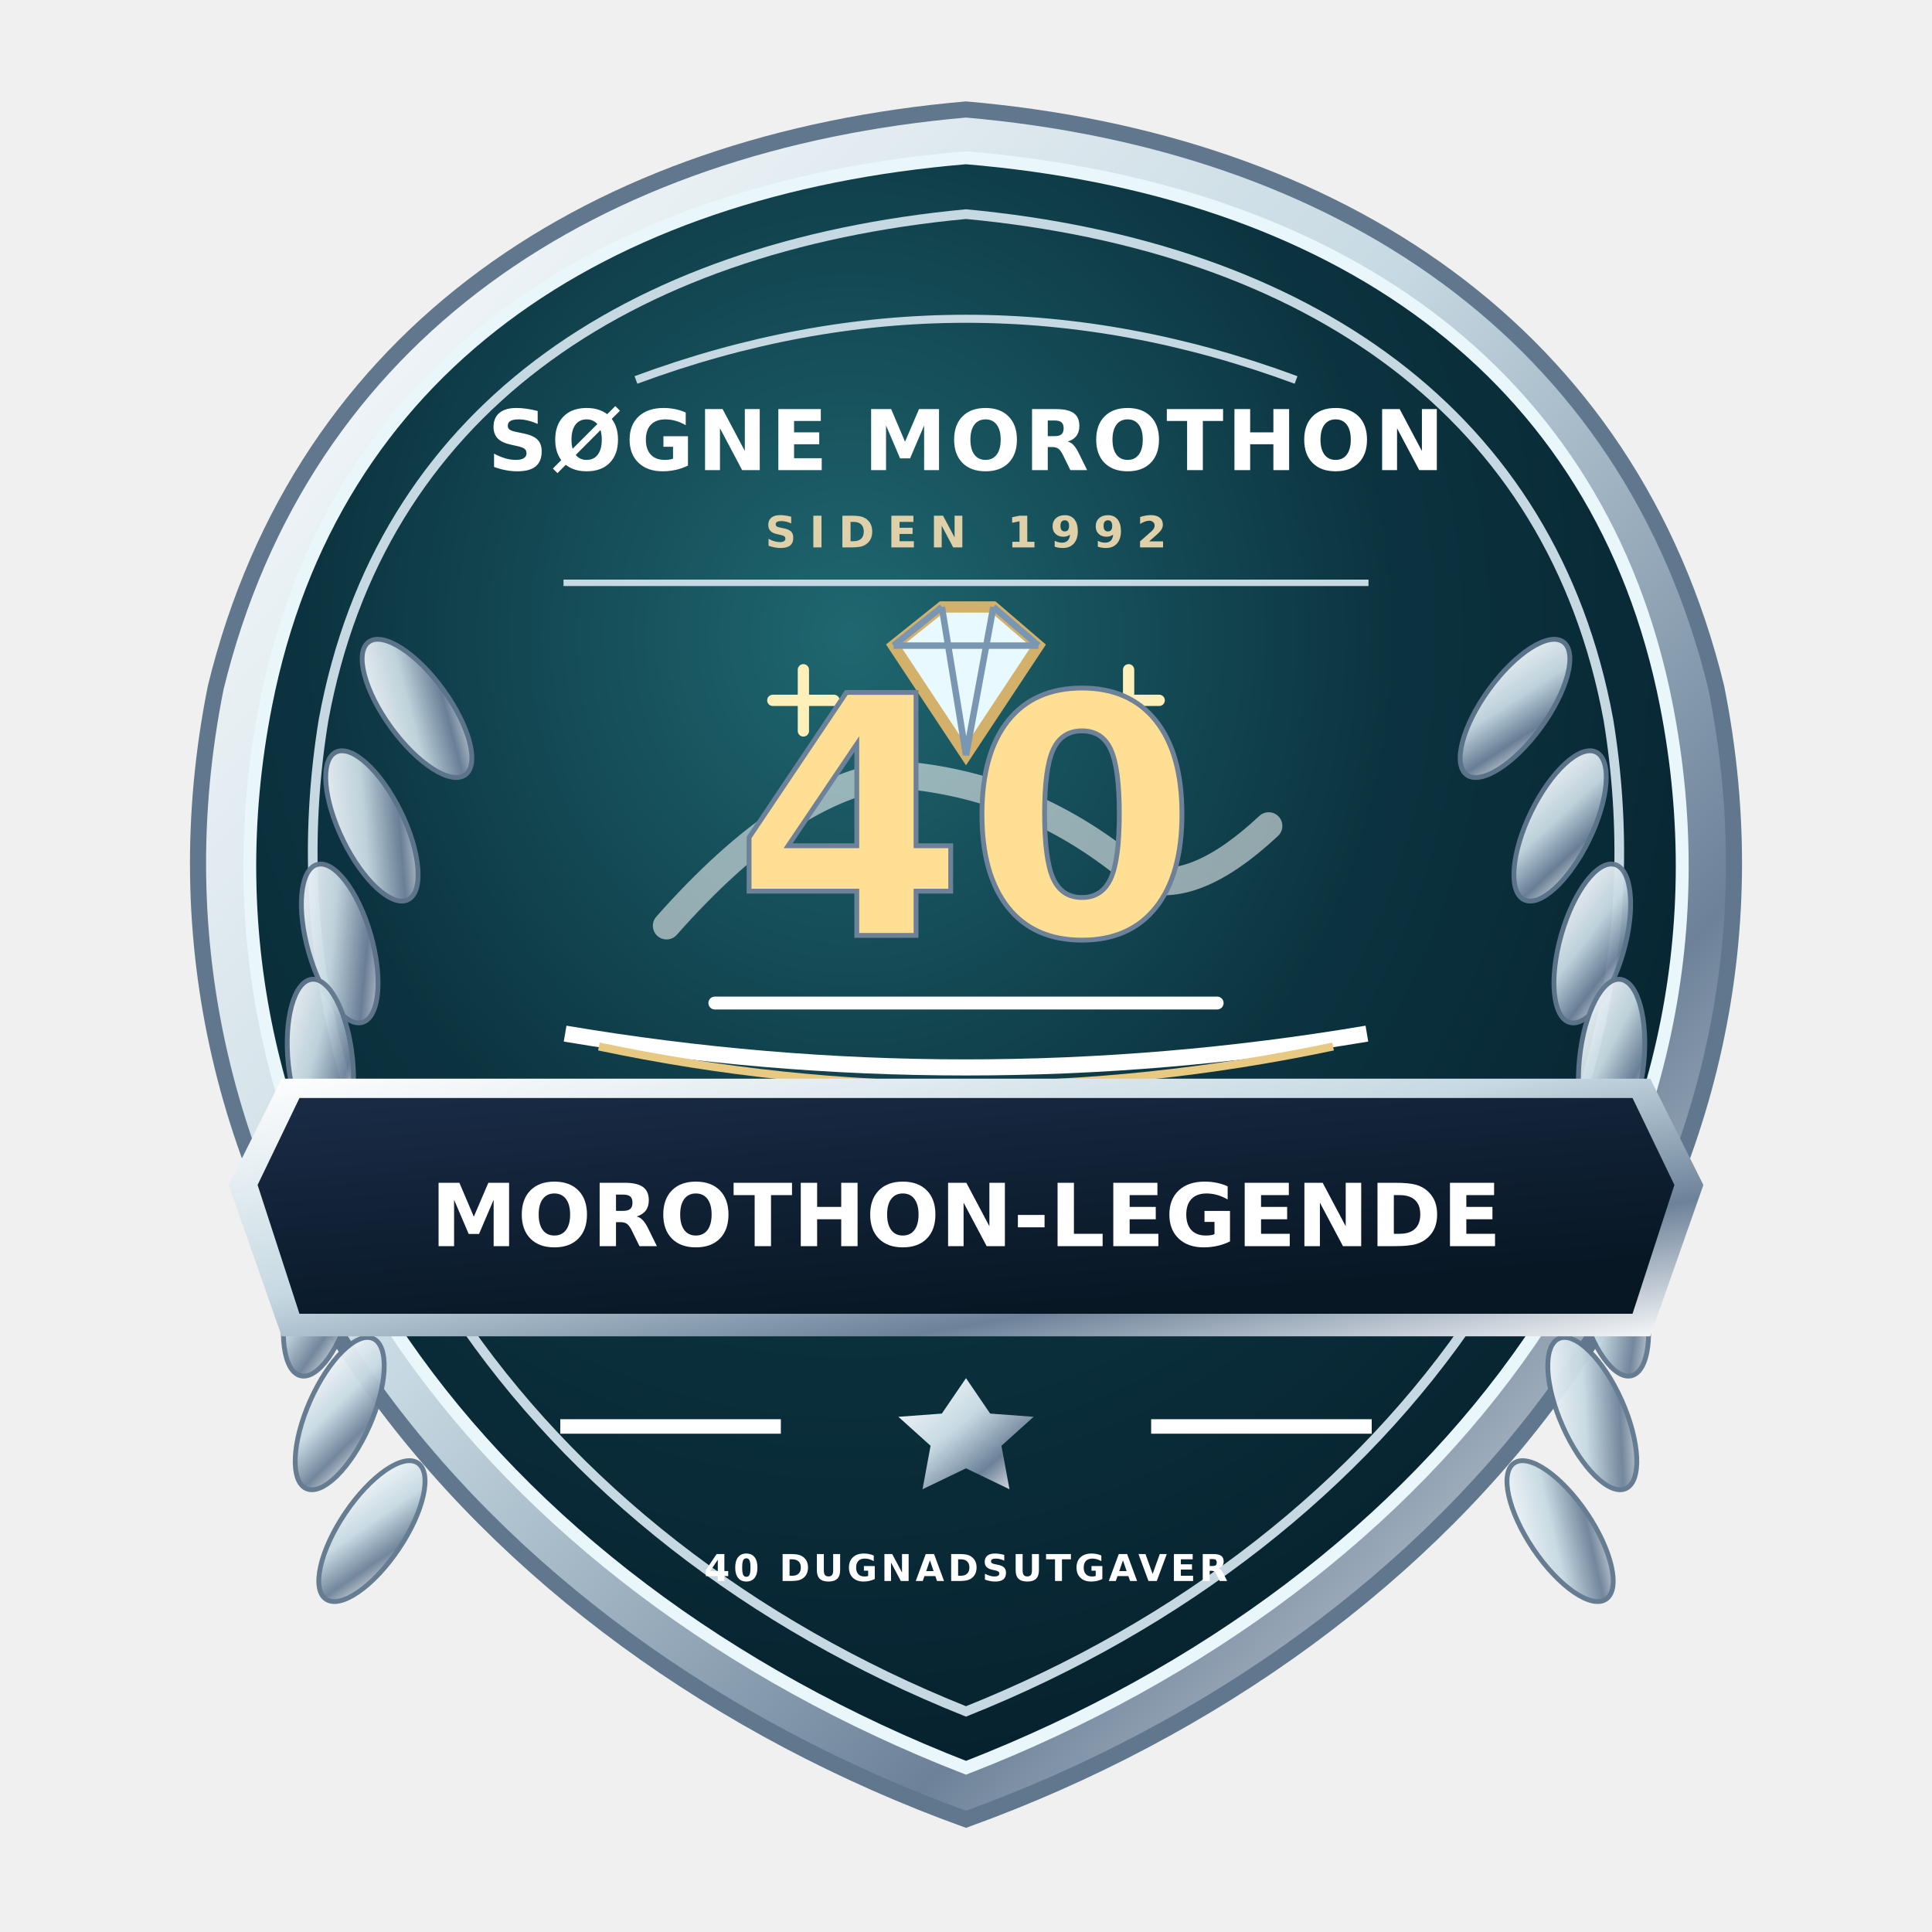
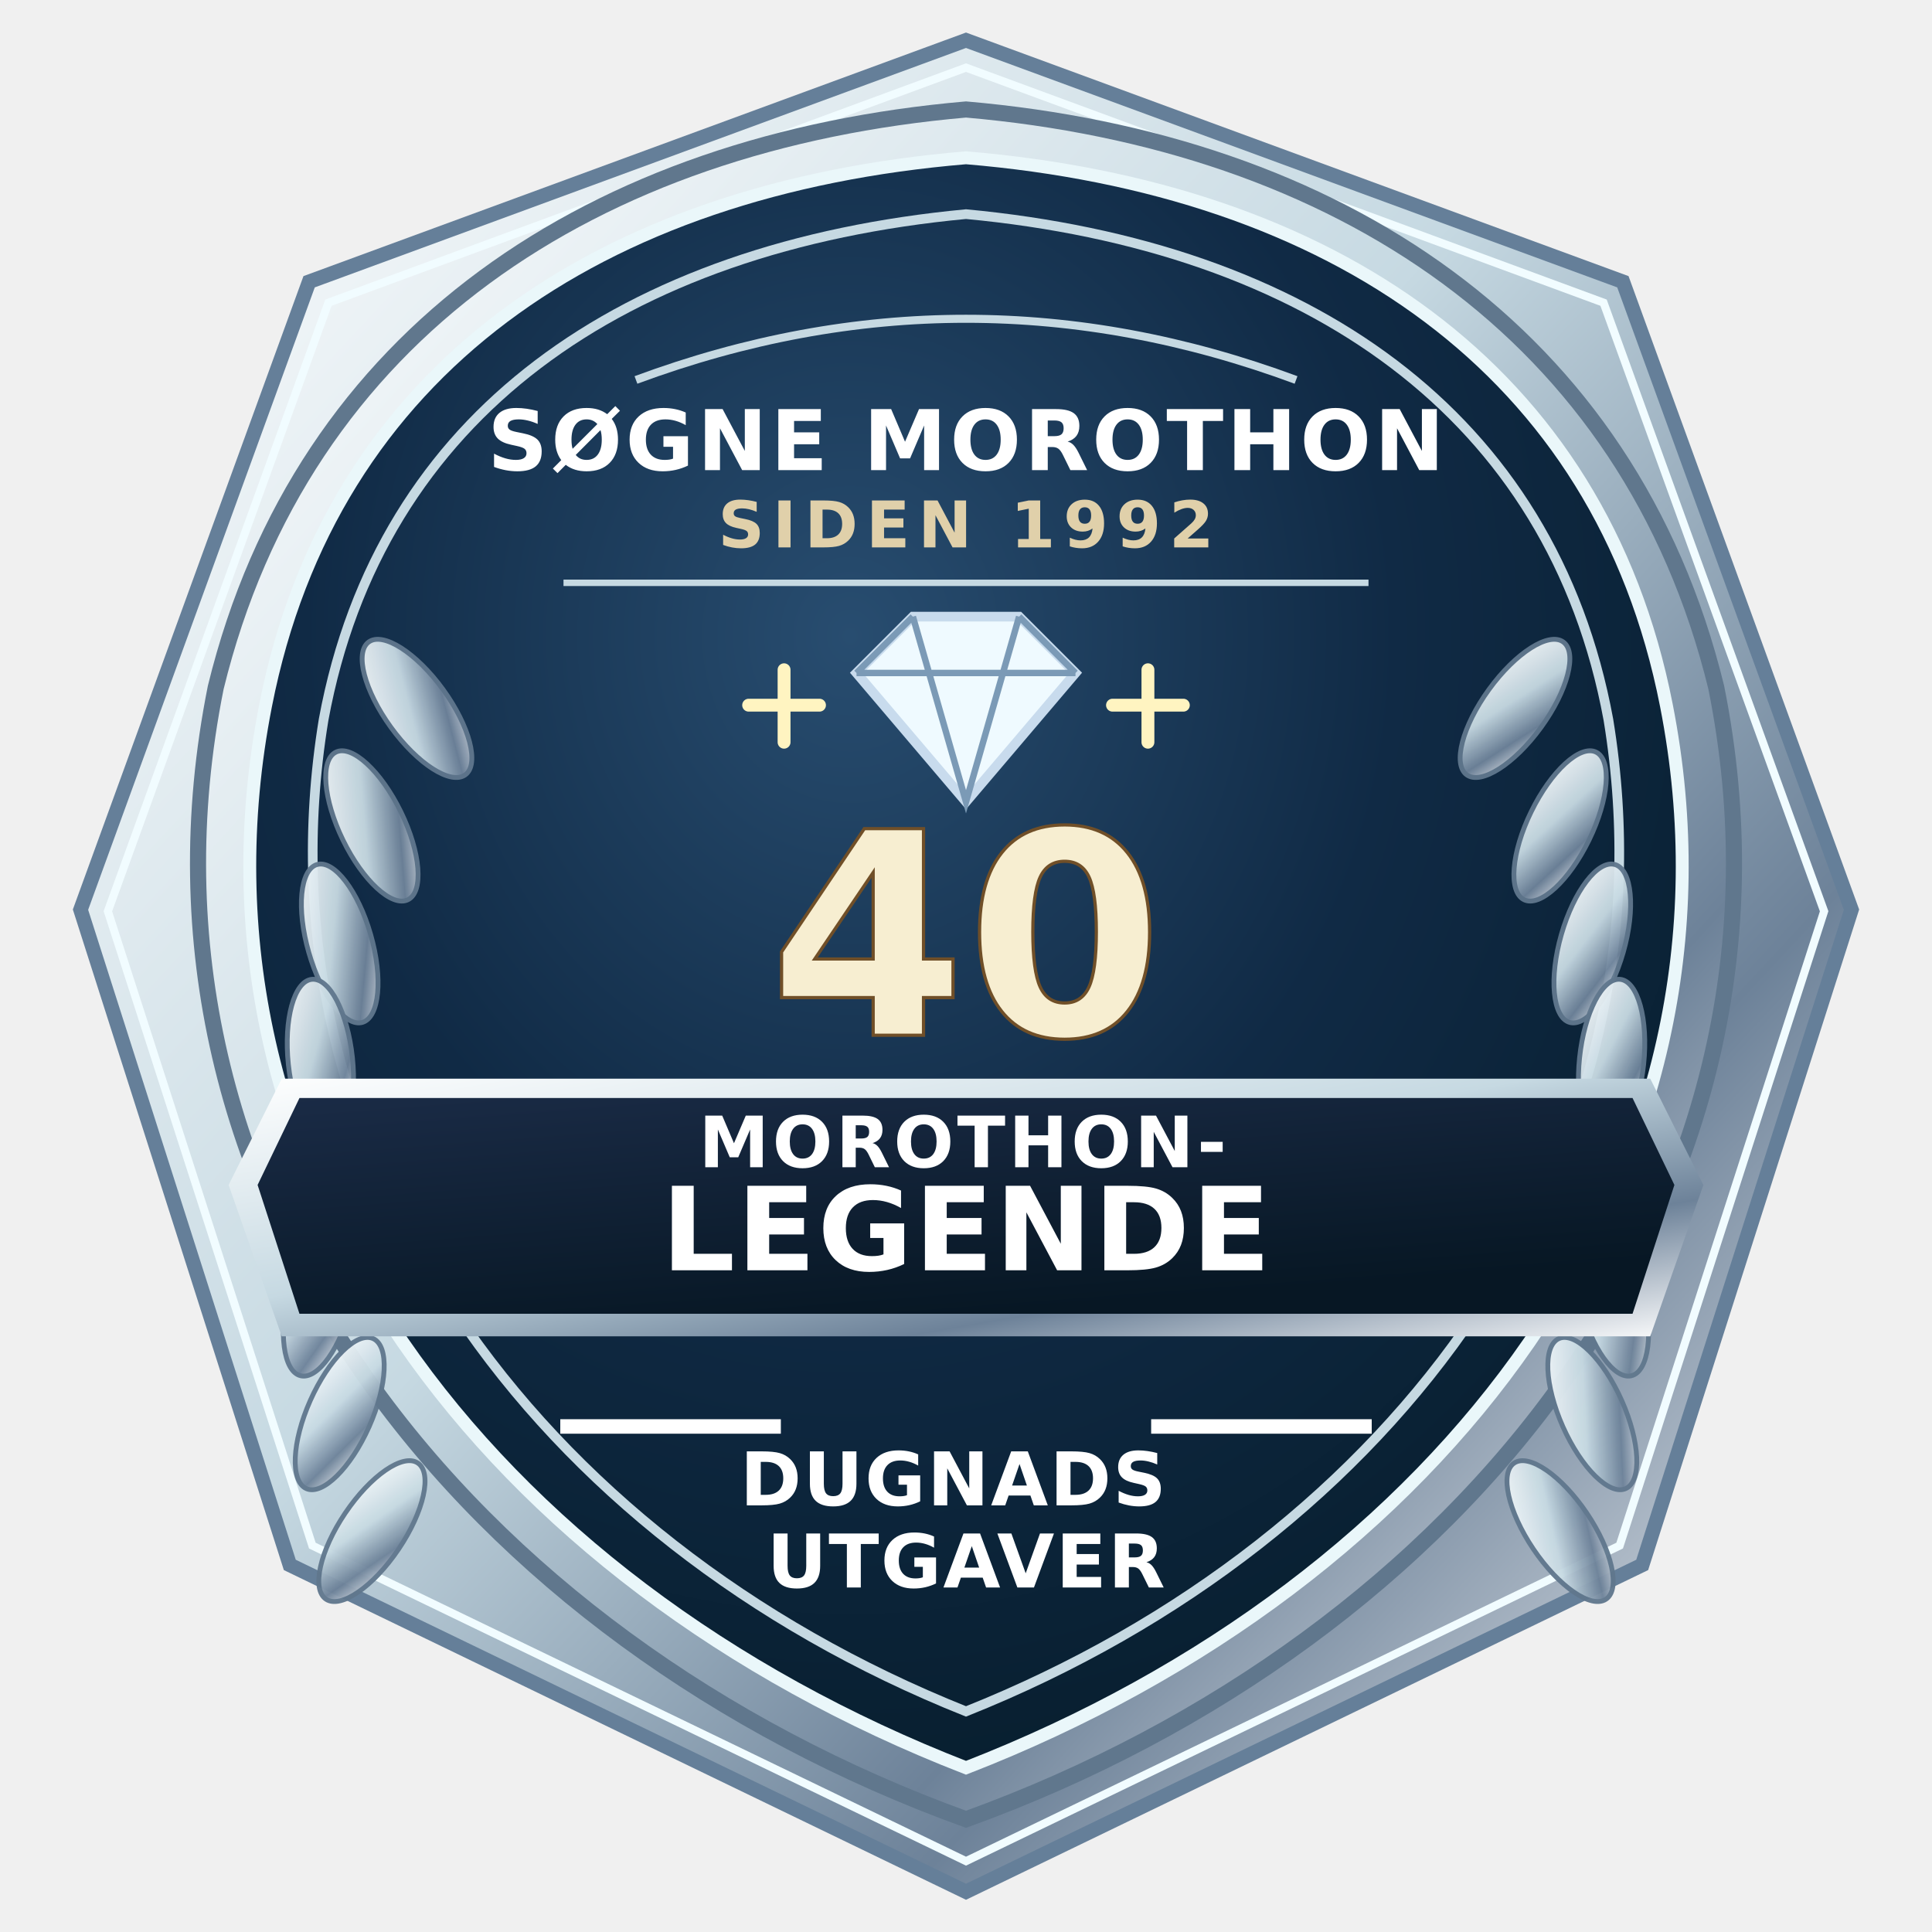
- <svg xmlns="http://www.w3.org/2000/svg" width="2400" height="2400" viewBox="0 0 1200 1200">
+ <svg xmlns="http://www.w3.org/2000/svg" width="2400" height="2400" viewBox="0 0 1200 1200" role="img" aria-labelledby="badge-title badge-desc">
  <defs>
    <linearGradient id="gold" x1="0" y1="0" x2="1" y2="1">
      <stop offset="0%" stop-color="#FFFFFF" />
      <stop offset="44%" stop-color="#C6D9E2" />
      <stop offset="73%" stop-color="#6D8299" />
      <stop offset="100%" stop-color="#FFFFFF" />
    </linearGradient>
    <radialGradient id="teal" cx="42%" cy="30%" r="82%">
-       <stop offset="0%" stop-color="#1F6770" />
-       <stop offset="46%" stop-color="#0B333F" />
+       <stop offset="0%" stop-color="#284D70" />
+       <stop offset="46%" stop-color="#102A45" />
      <stop offset="100%" stop-color="#051B28" />
    </radialGradient>
    <linearGradient id="ribbon" x1="0" y1="0" x2="0.5" y2="1">
      <stop offset="0%" stop-color="#1A2B46" />
      <stop offset="100%" stop-color="#071724" />
    </linearGradient>
  </defs>
+   <path data-role="prestige-frame" d="M600 25 L1008 175 L1150 565 L1020 972 L600 1175 L180 972 L50 565 L192 175 Z" fill="url(#gold)" stroke="#657F99" stroke-width="9" />
+   <path d="M600 42 L996 188 L1133 566 L1006 960 L600 1156 L194 960 L67 566 L204 188 Z" fill="none" stroke="#F1FCFF" stroke-width="5" />
  <path d="M600 68 C830 88 1012 206 1066 427 C1130 746 907 1019 600 1130 C293 1019 70 746 134 427 C188 206 370 88 600 68Z" fill="url(#gold)" stroke="#60778D" stroke-width="10" />
  <path d="M600 98 C827 117 994 229 1035 438 C1092 728 896 983 600 1098 C304 983 108 728 165 438 C206 229 373 117 600 98Z" fill="url(#teal)" stroke="#EAF7FA" stroke-width="8" />
  <path d="M600 133 C812 153 964 257 999 447 C1043 716 868 956 600 1063 C332 956 157 716 201 447 C236 257 388 153 600 133Z" fill="none" stroke="#C6D9E2" stroke-width="6" />
  <ellipse cx="259" cy="440" rx="20" ry="51" transform="rotate(-36 259 440)" fill="url(#gold)" stroke="#60778D" stroke-width="3" opacity=".95" />
  <ellipse cx="231" cy="513" rx="20" ry="51" transform="rotate(-26 231 513)" fill="url(#gold)" stroke="#60778D" stroke-width="3" opacity=".95" />
  <ellipse cx="211" cy="586" rx="20" ry="51" transform="rotate(-16 211 586)" fill="url(#gold)" stroke="#60778D" stroke-width="3" opacity=".95" />
  <ellipse cx="199" cy="659" rx="20" ry="51" transform="rotate(-6 199 659)" fill="url(#gold)" stroke="#60778D" stroke-width="3" opacity=".95" />
  <ellipse cx="195" cy="732" rx="20" ry="51" transform="rotate(4 195 732)" fill="url(#gold)" stroke="#60778D" stroke-width="3" opacity=".95" />
  <ellipse cx="199" cy="805" rx="20" ry="51" transform="rotate(14 199 805)" fill="url(#gold)" stroke="#60778D" stroke-width="3" opacity=".95" />
  <ellipse cx="211" cy="878" rx="20" ry="51" transform="rotate(24 211 878)" fill="url(#gold)" stroke="#60778D" stroke-width="3" opacity=".95" />
  <ellipse cx="231" cy="951" rx="20" ry="51" transform="rotate(34 231 951)" fill="url(#gold)" stroke="#60778D" stroke-width="3" opacity=".95" />
  <ellipse cx="941" cy="440" rx="20" ry="51" transform="rotate(36 941 440)" fill="url(#gold)" stroke="#60778D" stroke-width="3" opacity=".95" />
  <ellipse cx="969" cy="513" rx="20" ry="51" transform="rotate(26 969 513)" fill="url(#gold)" stroke="#60778D" stroke-width="3" opacity=".95" />
  <ellipse cx="989" cy="586" rx="20" ry="51" transform="rotate(16 989 586)" fill="url(#gold)" stroke="#60778D" stroke-width="3" opacity=".95" />
  <ellipse cx="1001" cy="659" rx="20" ry="51" transform="rotate(6 1001 659)" fill="url(#gold)" stroke="#60778D" stroke-width="3" opacity=".95" />
  <ellipse cx="1005" cy="732" rx="20" ry="51" transform="rotate(-4 1005 732)" fill="url(#gold)" stroke="#60778D" stroke-width="3" opacity=".95" />
  <ellipse cx="1001" cy="805" rx="20" ry="51" transform="rotate(-14 1001 805)" fill="url(#gold)" stroke="#60778D" stroke-width="3" opacity=".95" />
  <ellipse cx="989" cy="878" rx="20" ry="51" transform="rotate(-24 989 878)" fill="url(#gold)" stroke="#60778D" stroke-width="3" opacity=".95" />
  <ellipse cx="969" cy="951" rx="20" ry="51" transform="rotate(-34 969 951)" fill="url(#gold)" stroke="#60778D" stroke-width="3" opacity=".95" />
  <path d="M395 236 Q600 160 805 236" stroke="#C6D9E2" stroke-width="5" fill="none" />
-   <text x="600" y="292" text-anchor="middle" font-family="DejaVu Sans" font-size="52" font-weight="900" letter-spacing="2" fill="#FFFFFF">SØGNE MOROTHON</text>
-   <text x="600" y="340" text-anchor="middle" font-family="DejaVu Sans" font-size="27" font-weight="bold" letter-spacing="8" fill="#E0D0AA">SIDEN 1992</text>
+   <text x="600" y="292" text-anchor="middle" font-family="DejaVu Sans, Arial, sans-serif" font-size="52" font-weight="900" letter-spacing="2" fill="#FFFFFF">SØGNE MOROTHON</text>
+   <text x="600" y="340" text-anchor="middle" font-family="DejaVu Sans, Arial, sans-serif" font-size="40" font-weight="bold" letter-spacing="5" fill="#E0D0AA">SIDEN 1992</text>
  <path d="M350 362 H850" stroke="#C6D9E2" stroke-width="4" />
-   <path d="M555 401 L585 377 H617 L645 401 L600 469 Z" fill="#E8F9FF" stroke="#D4B16A" stroke-width="7" />
-   <path d="M555 401 H645 M585 377 L600 469 L617 377 M585 377 L555 401 M617 377 L645 401" fill="none" stroke="#7996B2" stroke-width="4" />
-   <path d="M499 416 V454 M480 435 H518 M701 416 V454 M682 435 H720" stroke="#FFF0BA" stroke-width="7" stroke-linecap="round" />
-   <g transform="translate(600 505)">
-     <path d="M-186 70 Q-110 -16 -44 -24 Q41 -18 108 40 Q141 52 188 8" fill="none" stroke="#FFFFFF" stroke-width="17" stroke-linecap="round" opacity=".55" />
-     <text x="0" y="76" text-anchor="middle" font-family="DejaVu Sans" font-size="207" font-weight="900" fill="#FFDF93" stroke="#6D8299" stroke-width="3">40</text>
-     <path d="M-156 118 H156" stroke="#FFFFFF" stroke-width="8" stroke-linecap="round" />
+   <g data-role="emblem">
+     <path d="M532 418 L567 383 H633 L668 418 L600 498 Z" fill="#EFFAFF" stroke="#C8DBED" stroke-width="6" />
+     <path d="M532 418 H668 M567 383 L600 498 L633 383 M567 383 L532 418 M633 383 L668 418" fill="none" stroke="#7B9AB6" stroke-width="4" />
+     <path d="M487 416 V461 M465 438 H509 M713 416 V461 M691 438 H735" stroke="#FFF4C1" stroke-width="8" stroke-linecap="round" />
  </g>
-   <path d="M351 642 Q600 684 849 642" fill="none" stroke="#FFFFFF" stroke-width="10" />
-   <path d="M372 650 Q600 698 828 650" fill="none" stroke="#E8C982" stroke-width="5" />
+   <text data-role="count" x="600" y="643" text-anchor="middle" font-family="DejaVu Sans, Arial, sans-serif" font-size="176" font-weight="900" fill="#F7EED1" stroke="#704F28" stroke-width="2">40</text>
+   <path d="M456 656 H744" stroke="url(#gold)" stroke-width="5" stroke-linecap="round" />
  <path d="M175 670 L1025 670 L1058 736 L1025 830 L175 830 L142 736Z" fill="url(#gold)" />
  <path d="M186 682 L1014 682 L1040 736 L1014 816 L186 816 L160 736Z" fill="url(#ribbon)" />
-   <text x="600" y="774" text-anchor="middle" font-family="DejaVu Sans" font-size="54" font-weight="900" letter-spacing="0.2" fill="#FFFFFF">MOROTHON-LEGENDE</text>
+   <text data-role="title" text-anchor="middle" font-family="DejaVu Sans, Arial, sans-serif" font-weight="900" fill="#FFFFFF">
+     <tspan x="600" y="725" font-size="44" letter-spacing="2">MOROTHON-</tspan>
+     <tspan x="600" y="789" font-size="72" letter-spacing="1">LEGENDE</tspan>
+   </text>
  <path d="M348 886 H485 M715 886 H852" stroke="#FFFFFF" stroke-width="9" />
-   <polygon points="600,856 615,878 642,880 622,898 627,925 600,912 573,925 578,898 558,880 585,878" fill="url(#gold)" />
-   <text x="600" y="982" text-anchor="middle" font-family="DejaVu Sans" font-size="23" letter-spacing="2.2" font-weight="bold" fill="#FFFFFF">40 DUGNADSUTGAVER</text>
+   <text data-role="caption" aria-label="40 DUGNADSUTGAVER" text-anchor="middle" font-family="DejaVu Sans, Arial, sans-serif" font-size="46" font-weight="bold" letter-spacing="1" fill="#FFFFFF">
+     <tspan x="600" y="935">DUGNADS</tspan>
+     <tspan x="600" y="986">UTGAVER</tspan>
+   </text>
</svg>
